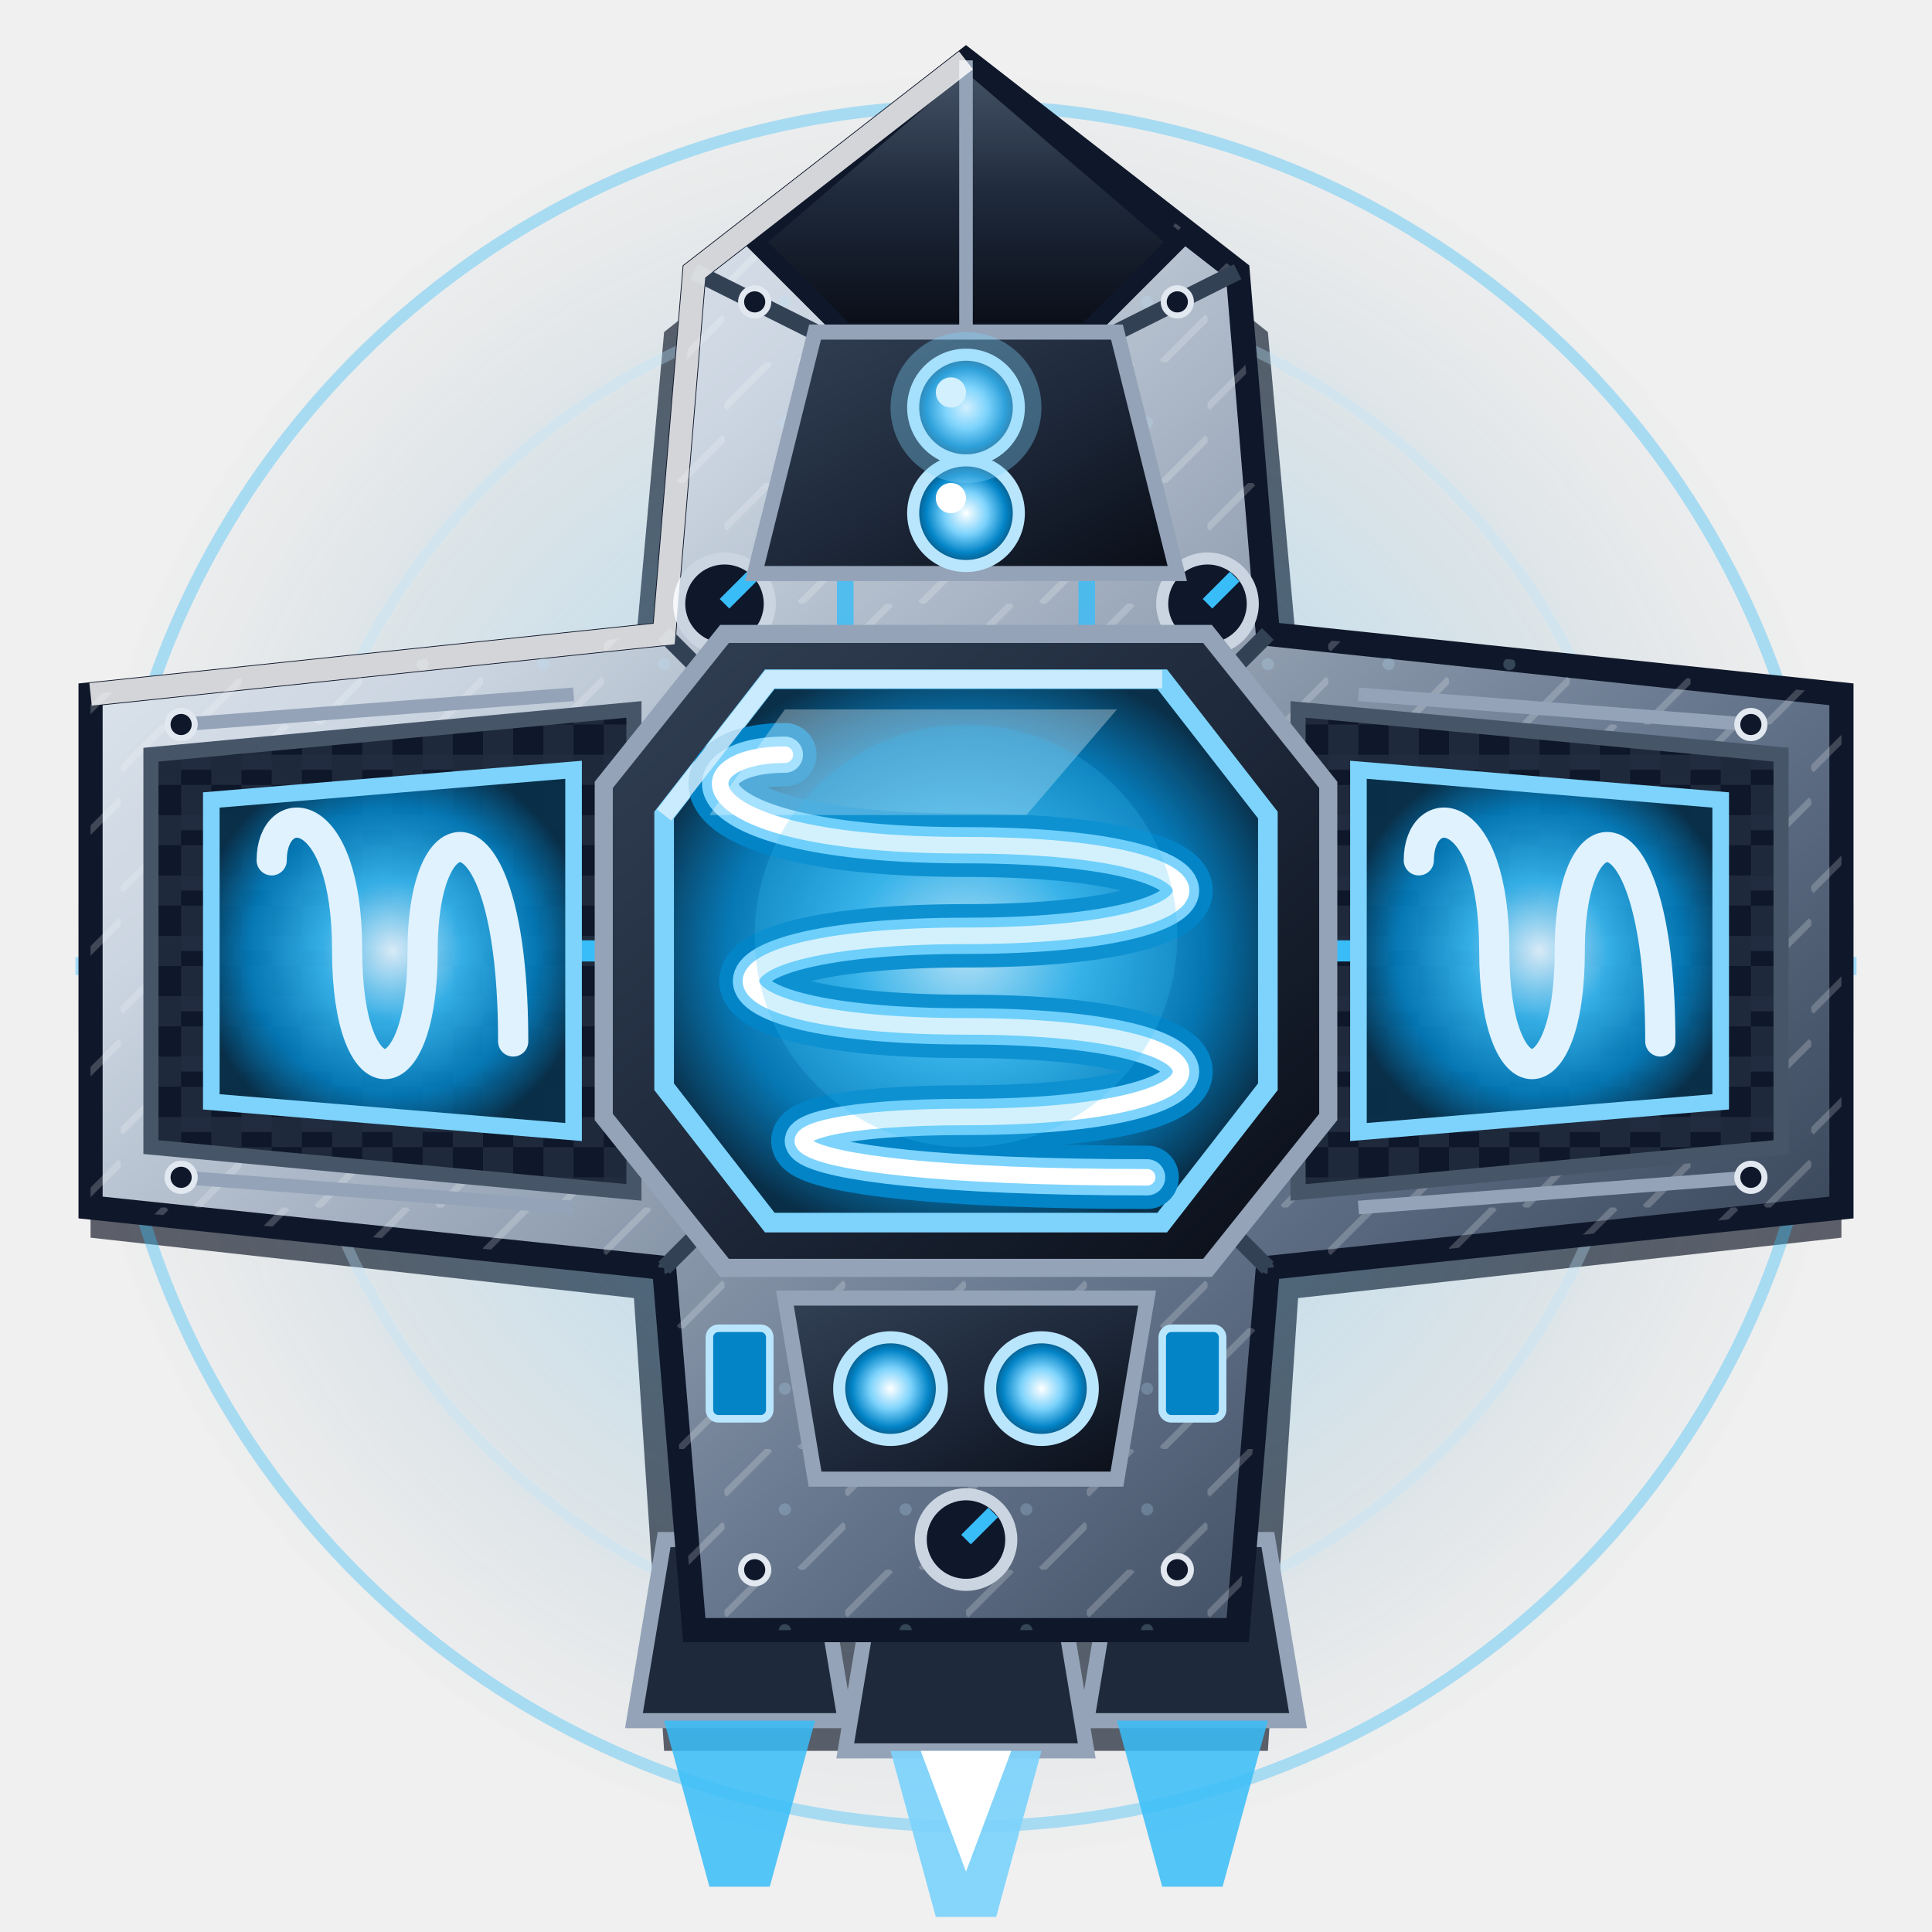
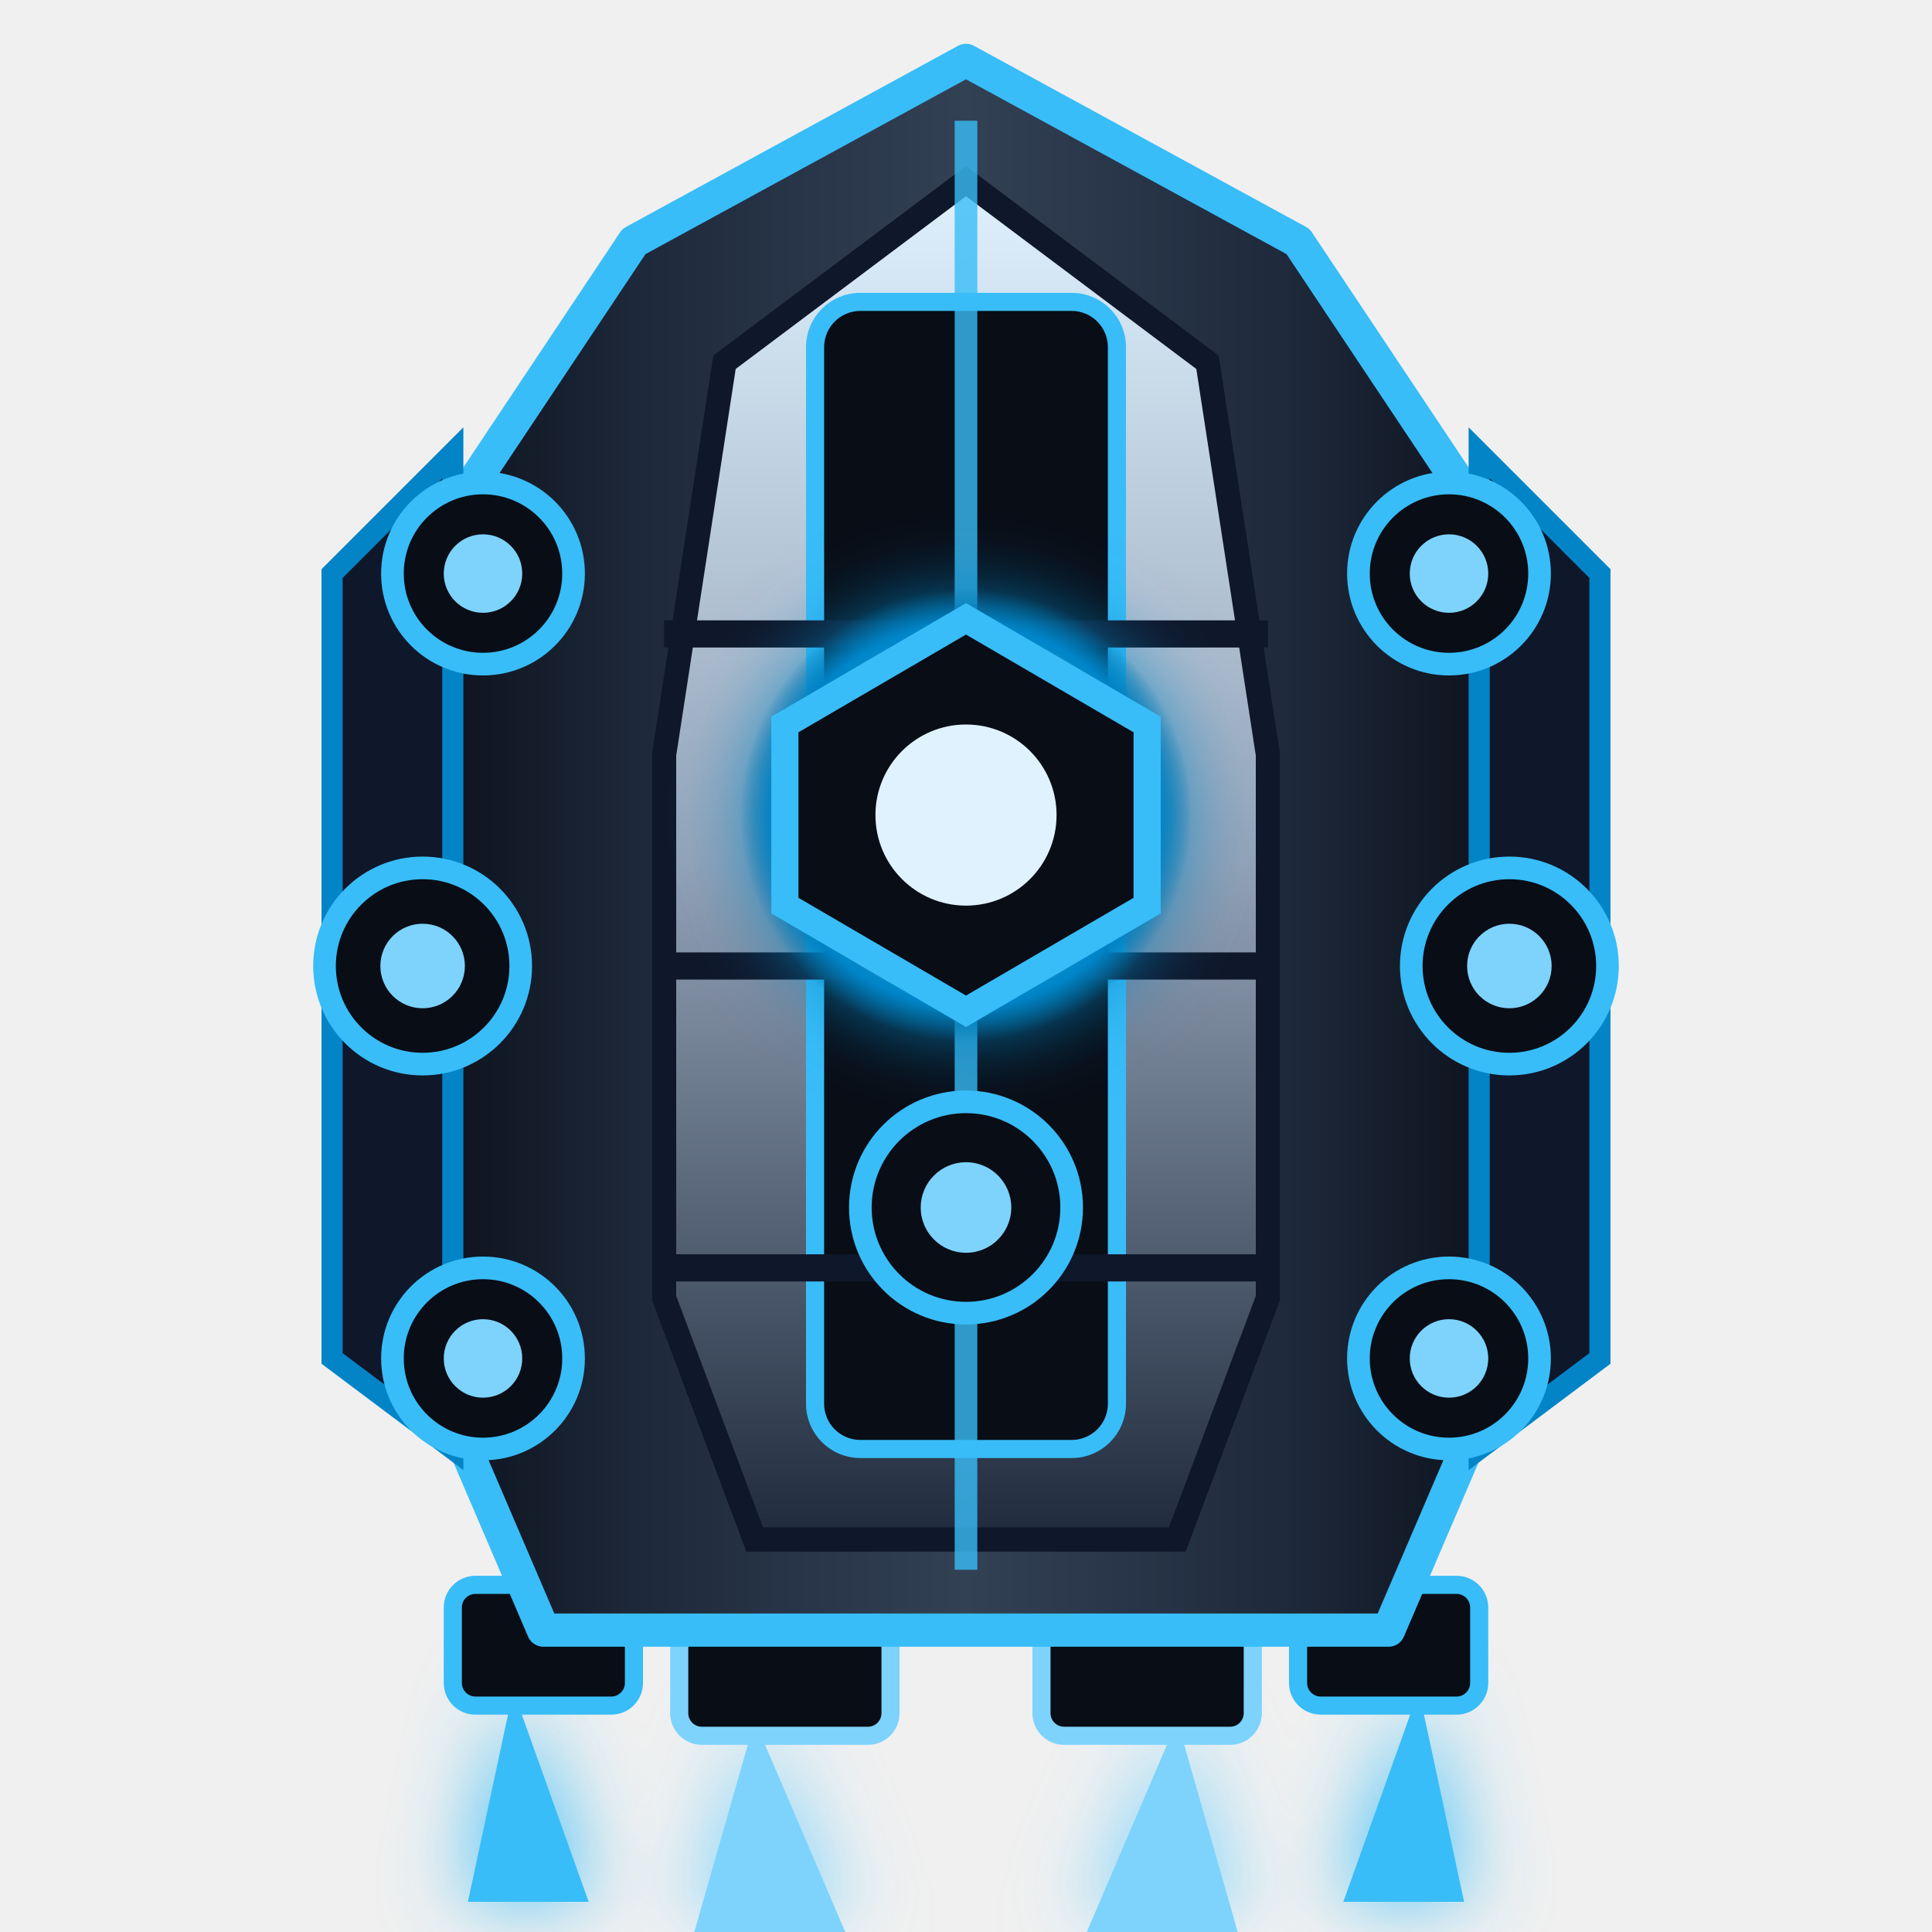
- <svg xmlns="http://www.w3.org/2000/svg" viewBox="0 0 128 128" width="128" height="128">
+ <svg xmlns="http://www.w3.org/2000/svg" viewBox="0 0 128 128">
  <defs>
-     <linearGradient id="hcg-frost-armor" x1="0%" y1="0%" x2="100%" y2="100%">
-       <stop offset="0%" stop-color="#f8fafc" />
-       <stop offset="30%" stop-color="#cbd5e1" />
-       <stop offset="68%" stop-color="#64748b" />
+     <linearGradient id="gl-cr-hull" x1="0%" y1="0%" x2="100%" y2="0%">
+       <stop offset="0%" stop-color="#090d16" />
+       <stop offset="22%" stop-color="#1e293b" />
+       <stop offset="50%" stop-color="#334155" />
+       <stop offset="78%" stop-color="#1e293b" />
+       <stop offset="100%" stop-color="#090d16" />
+     </linearGradient>
+     <linearGradient id="gl-cr-citadel" x1="0%" y1="0%" x2="0%" y2="100%">
+       <stop offset="0%" stop-color="#e0f2fe" />
+       <stop offset="50%" stop-color="#94a3b8" />
      <stop offset="100%" stop-color="#1e293b" />
    </linearGradient>
-     <linearGradient id="hcg-slate-recess" x1="0%" y1="0%" x2="100%" y2="100%">
-       <stop offset="0%" stop-color="#334155" />
-       <stop offset="50%" stop-color="#1e293b" />
-       <stop offset="100%" stop-color="#090d16" />
-     </linearGradient>
-     <linearGradient id="hcg-dark-nose" x1="50%" y1="0%" x2="50%" y2="100%">
-       <stop offset="0%" stop-color="#475569" />
-       <stop offset="50%" stop-color="#1e293b" />
-       <stop offset="100%" stop-color="#090d16" />
-     </linearGradient>
-     <radialGradient id="hcg-sapphire-chamber" cx="50%" cy="50%" r="55%">
-       <stop offset="0%" stop-color="#e0f2fe" stop-opacity="0.96" />
-       <stop offset="35%" stop-color="#38bdf8" stop-opacity="0.9" />
-       <stop offset="72%" stop-color="#0284c7" stop-opacity="0.86" />
-       <stop offset="100%" stop-color="#082f49" stop-opacity="0.95" />
+     <radialGradient id="gl-cr-reactor" cx="50%" cy="50%" r="50%">
+       <stop offset="0%" stop-color="#ffffff" />
+       <stop offset="45%" stop-color="#38bdf8" />
+       <stop offset="85%" stop-color="#0284c7" />
+       <stop offset="100%" stop-color="#0369a1" stop-opacity="0" />
    </radialGradient>
-     <radialGradient id="hcg-cherenkov-lens" cx="50%" cy="50%" r="50%">
-       <stop offset="0%" stop-color="#ffffff" />
-       <stop offset="40%" stop-color="#7dd3fc" />
-       <stop offset="75%" stop-color="#0284c7" />
-       <stop offset="100%" stop-color="#0c4a6e" />
-     </radialGradient>
-     <radialGradient id="hcg-aura" cx="50%" cy="50%" r="50%">
-       <stop offset="0%" stop-color="#38bdf8" stop-opacity="0.34" />
-       <stop offset="55%" stop-color="#0284c7" stop-opacity="0.14" />
-       <stop offset="100%" stop-color="#082f49" stop-opacity="0" />
-     </radialGradient>
-     <pattern id="hcg-carbon-weave" width="4" height="4" patternUnits="userSpaceOnUse">
-       <rect width="4" height="4" fill="#0f172a" />
-       <rect x="0" y="0" width="2" height="2" fill="#1e293b" />
-       <rect x="2" y="2" width="2" height="2" fill="#1e293b" />
-       <rect x="0" y="2" width="2" height="1" fill="#334155" opacity="0.5" />
-     </pattern>
-     <pattern id="hcg-frost-rime" width="8" height="8" patternUnits="userSpaceOnUse">
-       <path d="M 0 3 L 3 0 M 5 8 L 8 5" stroke="#f8fafc" stroke-width="0.45" opacity="0.42" />
-       <circle cx="4" cy="4" r="0.4" fill="#bae6fd" opacity="0.45" />
-     </pattern>
+     <filter id="gl-cr-glow" x="-30%" y="-30%" width="160%" height="160%">
+       <feGaussianBlur stdDeviation="2.8" result="b" />
+       <feMerge>
+         <feMergeNode in="b" />
+         <feMergeNode in="SourceGraphic" />
+       </feMerge>
+     </filter>
  </defs>
-   <g id="part-shadow-cast" data-pivot="64 68" data-parent="root" data-z-index="1" data-blend="multiply">
-     <polygon points="64,6 84,22 86,44 122,48 122,82 86,86 84,116 44,116 42,86 6,82 6,48 42,44 44,22" fill="#020617" opacity="0.62" />
+   <g filter="url(#gl-cr-glow)">
+     <polygon points="34,112 31,126 39,126" fill="#38bdf8" />
+     <polygon points="50,114 46,128 56,128" fill="#7dd3fc" />
+     <polygon points="78,114 72,128 82,128" fill="#7dd3fc" />
+     <polygon points="94,112 89,126 97,126" fill="#38bdf8" />
  </g>
-   <g id="part-aura-ring-outer" data-pivot="64 64" data-parent="root" data-z-index="4" data-blend="screen">
-     <circle cx="64" cy="64" r="59" fill="url(#hcg-aura)" />
-     <circle cx="64" cy="64" r="57" fill="none" stroke="#38bdf8" stroke-width="0.8" opacity="0.38" />
-     <path d="M 64 5 L 64 9 M 64 119 L 64 123 M 5 64 L 9 64 M 119 64 L 123 64" stroke="#7dd3fc" stroke-width="1.2" opacity="0.65" />
+   <rect x="30" y="105" width="12" height="8" rx="1.5" fill="#090d16" stroke="#38bdf8" stroke-width="1.2" />
+   <rect x="45" y="106" width="14" height="9" rx="1.5" fill="#090d16" stroke="#7dd3fc" stroke-width="1.2" />
+   <rect x="69" y="106" width="14" height="9" rx="1.5" fill="#090d16" stroke="#7dd3fc" stroke-width="1.2" />
+   <rect x="86" y="105" width="12" height="8" rx="1.5" fill="#090d16" stroke="#38bdf8" stroke-width="1.2" />
+   <polygon points="64,4 86,16 98,34 102,64 98,94 92,108 36,108 30,94 26,64 30,34 42,16" fill="url(#gl-cr-hull)" stroke="#38bdf8" stroke-width="2.2" stroke-linejoin="round" />
+   <polygon points="30,30 22,38 22,90 30,96" fill="#0f172a" stroke="#0284c7" stroke-width="1.4" />
+   <polygon points="98,30 106,38 106,90 98,96" fill="#0f172a" stroke="#0284c7" stroke-width="1.4" />
+   <polygon points="64,12 80,24 84,50 84,86 78,102 50,102 44,86 44,50 48,24" fill="url(#gl-cr-citadel)" stroke="#0f172a" stroke-width="1.6" />
+   <rect x="54" y="20" width="20" height="76" rx="3" fill="#090d16" stroke="#38bdf8" stroke-width="1.2" />
+   <line x1="64" y1="8" x2="64" y2="104" stroke="#38bdf8" stroke-width="1.5" opacity="0.8" />
+   <line x1="44" y1="42" x2="84" y2="42" stroke="#0f172a" stroke-width="1.8" />
+   <line x1="44" y1="64" x2="84" y2="64" stroke="#0f172a" stroke-width="1.8" />
+   <line x1="44" y1="84" x2="84" y2="84" stroke="#0f172a" stroke-width="1.8" />
+   <g transform="translate(32, 38)">
+     <circle r="6" fill="#090d16" stroke="#38bdf8" stroke-width="1.5" />
+     <circle r="2.6" fill="#7dd3fc" />
  </g>
-   <g id="part-aura-ring-inner" data-pivot="64 64" data-parent="root" data-z-index="5" data-blend="screen">
-     <circle cx="64" cy="64" r="45" fill="none" stroke="#bae6fd" stroke-width="0.7" opacity="0.32" />
+   <g transform="translate(96, 38)">
+     <circle r="6" fill="#090d16" stroke="#38bdf8" stroke-width="1.5" />
+     <circle r="2.6" fill="#7dd3fc" />
  </g>
-   <g id="part-plume-array" data-pivot="64 104" data-parent="part-cross-hull-body" data-z-index="10" data-blend="screen">
-     <polygon points="44,102 54,102 56,114 42,114" fill="#1e293b" stroke="#94a3b8" stroke-width="1" />
-     <polygon points="58,104 70,104 72,116 56,116" fill="#1e293b" stroke="#94a3b8" stroke-width="1" />
-     <polygon points="74,102 84,102 86,114 72,114" fill="#1e293b" stroke="#94a3b8" stroke-width="1" />
-     <g transform="translate(49,114)">
-       <g>
-         <animateTransform attributeName="transform" type="scale" values="1,0.58;1.08,1.18;0.94,0.7;1,0.58" dur="0.21s" repeatCount="indefinite" />
-         <polygon points="-5,0 5,0 2,11 -2,11" fill="#38bdf8" opacity="0.85" />
-       </g>
-     </g>
-     <g transform="translate(64,116)">
-       <g>
-         <animateTransform attributeName="transform" type="scale" values="1,0.62;1.1,1.22;0.92,0.68;1,0.62" dur="0.19s" repeatCount="indefinite" />
-         <polygon points="-5,0 5,0 2,11 -2,11" fill="#7dd3fc" opacity="0.92" />
-         <polygon points="-3,0 3,0 0,8" fill="#ffffff" />
-       </g>
-     </g>
-     <g transform="translate(79,114)">
-       <g>
-         <animateTransform attributeName="transform" type="scale" values="1,0.6;1.08,1.16;0.94,0.72;1,0.6" dur="0.23s" repeatCount="indefinite" />
-         <polygon points="-5,0 5,0 2,11 -2,11" fill="#38bdf8" opacity="0.85" />
-       </g>
-     </g>
+   <g transform="translate(28, 64)">
+     <circle r="6.5" fill="#090d16" stroke="#38bdf8" stroke-width="1.5" />
+     <circle r="2.8" fill="#7dd3fc" />
  </g>
-   <g id="part-cross-hull-body" data-pivot="64 64" data-parent="root" data-z-index="20" data-blend="normal">
-     <polygon points="64,4 82,18 84,42 122,46 122,80 84,84 82,108 46,108 44,84 6,80 6,46 44,42 46,18" fill="url(#hcg-frost-armor)" stroke="#0f172a" stroke-width="1.6" />
-     <polygon points="64,4 82,18 84,42 122,46 122,80 84,84 82,108 46,108 44,84 6,80 6,46 44,42 46,18" fill="url(#hcg-frost-rime)" opacity="0.5" />
-     <polygon points="64,4 78,16 72,22 56,22 50,16" fill="url(#hcg-dark-nose)" stroke="#0f172a" stroke-width="1.2" />
-     <line x1="64" y1="4" x2="64" y2="22" stroke="#94a3b8" stroke-width="0.9" />
-     <polygon points="10,50 42,47 42,79 10,76" fill="url(#hcg-carbon-weave)" stroke="#475569" stroke-width="1" />
-     <polygon points="86,47 118,50 118,76 86,79" fill="url(#hcg-carbon-weave)" stroke="#475569" stroke-width="1" />
-     <circle cx="48" cy="40" r="3" fill="#0f172a" stroke="#cbd5e1" stroke-width="0.8" />
-     <line x1="48" y1="40" x2="49.8" y2="38.2" stroke="#38bdf8" stroke-width="0.9" />
-     <circle cx="80" cy="40" r="3" fill="#0f172a" stroke="#cbd5e1" stroke-width="0.8" />
-     <line x1="80" y1="40" x2="81.8" y2="38.2" stroke="#38bdf8" stroke-width="0.9" />
-     <circle cx="64" cy="102" r="3" fill="#0f172a" stroke="#cbd5e1" stroke-width="0.8" />
-     <line x1="64" y1="102" x2="65.8" y2="100.2" stroke="#38bdf8" stroke-width="0.9" />
-     <line x1="46" y1="18" x2="54" y2="22" stroke="#334155" stroke-width="1.1" />
-     <line x1="82" y1="18" x2="74" y2="22" stroke="#334155" stroke-width="1.1" />
-     <line x1="44" y1="42" x2="48" y2="46" stroke="#334155" stroke-width="1.1" />
-     <line x1="84" y1="42" x2="80" y2="46" stroke="#334155" stroke-width="1.1" />
-     <line x1="44" y1="84" x2="48" y2="80" stroke="#334155" stroke-width="1.1" />
-     <line x1="84" y1="84" x2="80" y2="80" stroke="#334155" stroke-width="1.1" />
-     <line x1="56" y1="22" x2="56" y2="42" stroke="#38bdf8" stroke-width="1.1" opacity="0.8" />
-     <line x1="72" y1="22" x2="72" y2="42" stroke="#38bdf8" stroke-width="1.1" opacity="0.8" />
-     <line x1="38" y1="63" x2="44" y2="63" stroke="#38bdf8" stroke-width="1.4" />
-     <line x1="84" y1="63" x2="90" y2="63" stroke="#38bdf8" stroke-width="1.4" />
-     <line x1="12" y1="48" x2="38" y2="46" stroke="#94a3b8" stroke-width="0.9" />
-     <line x1="12" y1="78" x2="38" y2="80" stroke="#94a3b8" stroke-width="0.9" />
-     <line x1="90" y1="46" x2="116" y2="48" stroke="#94a3b8" stroke-width="0.9" />
-     <line x1="90" y1="80" x2="116" y2="78" stroke="#94a3b8" stroke-width="0.9" />
-     <circle cx="50" cy="20" r="0.9" fill="#0f172a" stroke="#e2e8f0" stroke-width="0.4" />
-     <circle cx="78" cy="20" r="0.9" fill="#0f172a" stroke="#e2e8f0" stroke-width="0.4" />
-     <circle cx="12" cy="48" r="0.9" fill="#0f172a" stroke="#e2e8f0" stroke-width="0.4" />
-     <circle cx="116" cy="48" r="0.9" fill="#0f172a" stroke="#e2e8f0" stroke-width="0.4" />
-     <circle cx="12" cy="78" r="0.9" fill="#0f172a" stroke="#e2e8f0" stroke-width="0.4" />
-     <circle cx="116" cy="78" r="0.9" fill="#0f172a" stroke="#e2e8f0" stroke-width="0.4" />
-     <circle cx="50" cy="104" r="0.9" fill="#0f172a" stroke="#e2e8f0" stroke-width="0.4" />
-     <circle cx="78" cy="104" r="0.9" fill="#0f172a" stroke="#e2e8f0" stroke-width="0.4" />
-     <rect x="47" y="88" width="4" height="6" rx="0.6" fill="#0284c7" stroke="#bae6fd" stroke-width="0.5" />
-     <rect x="77" y="88" width="4" height="6" rx="0.6" fill="#0284c7" stroke="#bae6fd" stroke-width="0.5" />
-     <circle cx="48" cy="72" r="2.6" fill="#0f172a" stroke="#cbd5e1" stroke-width="0.7" />
-     <line x1="48" y1="72" x2="49.5" y2="70.5" stroke="#38bdf8" stroke-width="0.8" />
-     <circle cx="80" cy="72" r="2.6" fill="#0f172a" stroke="#cbd5e1" stroke-width="0.7" />
-     <line x1="80" y1="72" x2="81.5" y2="70.5" stroke="#38bdf8" stroke-width="0.8" />
+   <g transform="translate(100, 64)">
+     <circle r="6.5" fill="#090d16" stroke="#38bdf8" stroke-width="1.5" />
+     <circle r="2.8" fill="#7dd3fc" />
  </g>
-   <g id="part-heavy-reactor" data-pivot="64 62" data-parent="part-cross-hull-body" data-z-index="30" data-blend="normal">
-     <polygon points="48,42 80,42 88,52 88,74 80,84 48,84 40,74 40,52" fill="url(#hcg-slate-recess)" stroke="#94a3b8" stroke-width="1.2" />
-     <polygon points="51,45 77,45 84,54 84,72 77,81 51,81 44,72 44,54" fill="url(#hcg-sapphire-chamber)" stroke="#7dd3fc" stroke-width="1.3" />
-     <path d="M 52 50 C 45 50, 45 56, 64 56 C 83 56, 83 62, 64 62 C 45 62, 45 68, 64 68 C 83 68, 83 74, 64 74 C 48 74, 48 78, 76 78" fill="none" stroke="#0284c7" stroke-width="4.2" stroke-linecap="round" />
-     <path d="M 52 50 C 45 50, 45 56, 64 56 C 83 56, 83 62, 64 62 C 45 62, 45 68, 64 68 C 83 68, 83 74, 64 74 C 48 74, 48 78, 76 78" fill="none" stroke="#7dd3fc" stroke-width="2.4" stroke-linecap="round" />
-     <path d="M 52 50 C 45 50, 45 56, 64 56 C 83 56, 83 62, 64 62 C 45 62, 45 68, 64 68 C 83 68, 83 74, 64 74 C 48 74, 48 78, 76 78" fill="none" stroke="#ffffff" stroke-width="1.1" stroke-linecap="round" />
-     <polygon points="52,47 74,47 68,54 47,54" fill="#ffffff" opacity="0.32" />
+   <g transform="translate(32, 90)">
+     <circle r="6" fill="#090d16" stroke="#38bdf8" stroke-width="1.5" />
+     <circle r="2.6" fill="#7dd3fc" />
  </g>
-   <g id="part-turret-front" data-pivot="64 30" data-parent="part-cross-hull-body" data-z-index="40" data-blend="normal">
-     <polygon points="54,22 74,22 78,38 50,38" fill="url(#hcg-slate-recess)" stroke="#94a3b8" stroke-width="1" />
-     <circle cx="64" cy="27" r="3.5" fill="url(#hcg-cherenkov-lens)" stroke="#bae6fd" stroke-width="0.8" />
-     <circle cx="64" cy="34" r="3.5" fill="url(#hcg-cherenkov-lens)" stroke="#bae6fd" stroke-width="0.8" />
-     <circle cx="63" cy="26" r="1" fill="#ffffff" />
-     <circle cx="63" cy="33" r="1" fill="#ffffff" />
+   <g transform="translate(96, 90)">
+     <circle r="6" fill="#090d16" stroke="#38bdf8" stroke-width="1.5" />
+     <circle r="2.6" fill="#7dd3fc" />
  </g>
-   <g id="part-turret-rear" data-pivot="64 88" data-parent="part-cross-hull-body" data-z-index="40" data-blend="normal">
-     <polygon points="52,86 76,86 74,98 54,98" fill="url(#hcg-slate-recess)" stroke="#94a3b8" stroke-width="1" />
-     <circle cx="59" cy="92" r="3.4" fill="url(#hcg-cherenkov-lens)" stroke="#bae6fd" stroke-width="0.8" />
-     <circle cx="69" cy="92" r="3.4" fill="url(#hcg-cherenkov-lens)" stroke="#bae6fd" stroke-width="0.8" />
-   </g>
-   <g id="part-turret-left" data-pivot="30 62" data-parent="part-cross-hull-body" data-z-index="40" data-blend="normal">
-     <polygon points="14,53 38,51 38,75 14,73" fill="url(#hcg-sapphire-chamber)" stroke="#7dd3fc" stroke-width="1.1" />
-     <path d="M 18 57 C 18 53, 23 53, 23 63 C 23 73, 28 73, 28 63 C 28 53, 34 53, 34 69" fill="none" stroke="#e0f2fe" stroke-width="2" stroke-linecap="round" />
-   </g>
-   <g id="part-turret-right" data-pivot="98 62" data-parent="part-cross-hull-body" data-z-index="40" data-blend="normal">
-     <polygon points="90,51 114,53 114,73 90,75" fill="url(#hcg-sapphire-chamber)" stroke="#7dd3fc" stroke-width="1.1" />
-     <path d="M 94 57 C 94 53, 99 53, 99 63 C 99 73, 104 73, 104 63 C 104 53, 110 53, 110 69" fill="none" stroke="#e0f2fe" stroke-width="2" stroke-linecap="round" />
-   </g>
-   <g id="part-light-rim-cross" data-pivot="64 64" data-parent="part-cross-hull-body" data-z-index="45" data-blend="plus-lighter">
-     <polyline points="6,46 44,42 46,18 64,4" fill="none" stroke="#ffffff" stroke-width="1.5" opacity="0.82" />
-     <polyline points="44,54 51,45 77,45" fill="none" stroke="#e0f2fe" stroke-width="1.2" opacity="0.78" />
-   </g>
-   <g id="part-aura-corona-top" data-pivot="64 64" data-parent="root" data-z-index="65" data-blend="screen">
-     <circle cx="64" cy="62" r="14" fill="#38bdf8" opacity="0.22" />
-     <circle cx="64" cy="27" r="5" fill="#7dd3fc" opacity="0.35" />
-   </g>
+   <circle cx="64" cy="54" r="15" fill="url(#gl-cr-reactor)" filter="url(#gl-cr-glow)" />
+   <polygon points="64,41 76,48 76,60 64,67 52,60 52,48" fill="#090d16" stroke="#38bdf8" stroke-width="1.8" />
+   <circle cx="64" cy="54" r="6" fill="#e0f2fe" />
+   <circle cx="64" cy="80" r="7" fill="#090d16" stroke="#38bdf8" stroke-width="1.5" />
+   <circle cx="64" cy="80" r="3" fill="#7dd3fc" />
</svg>
